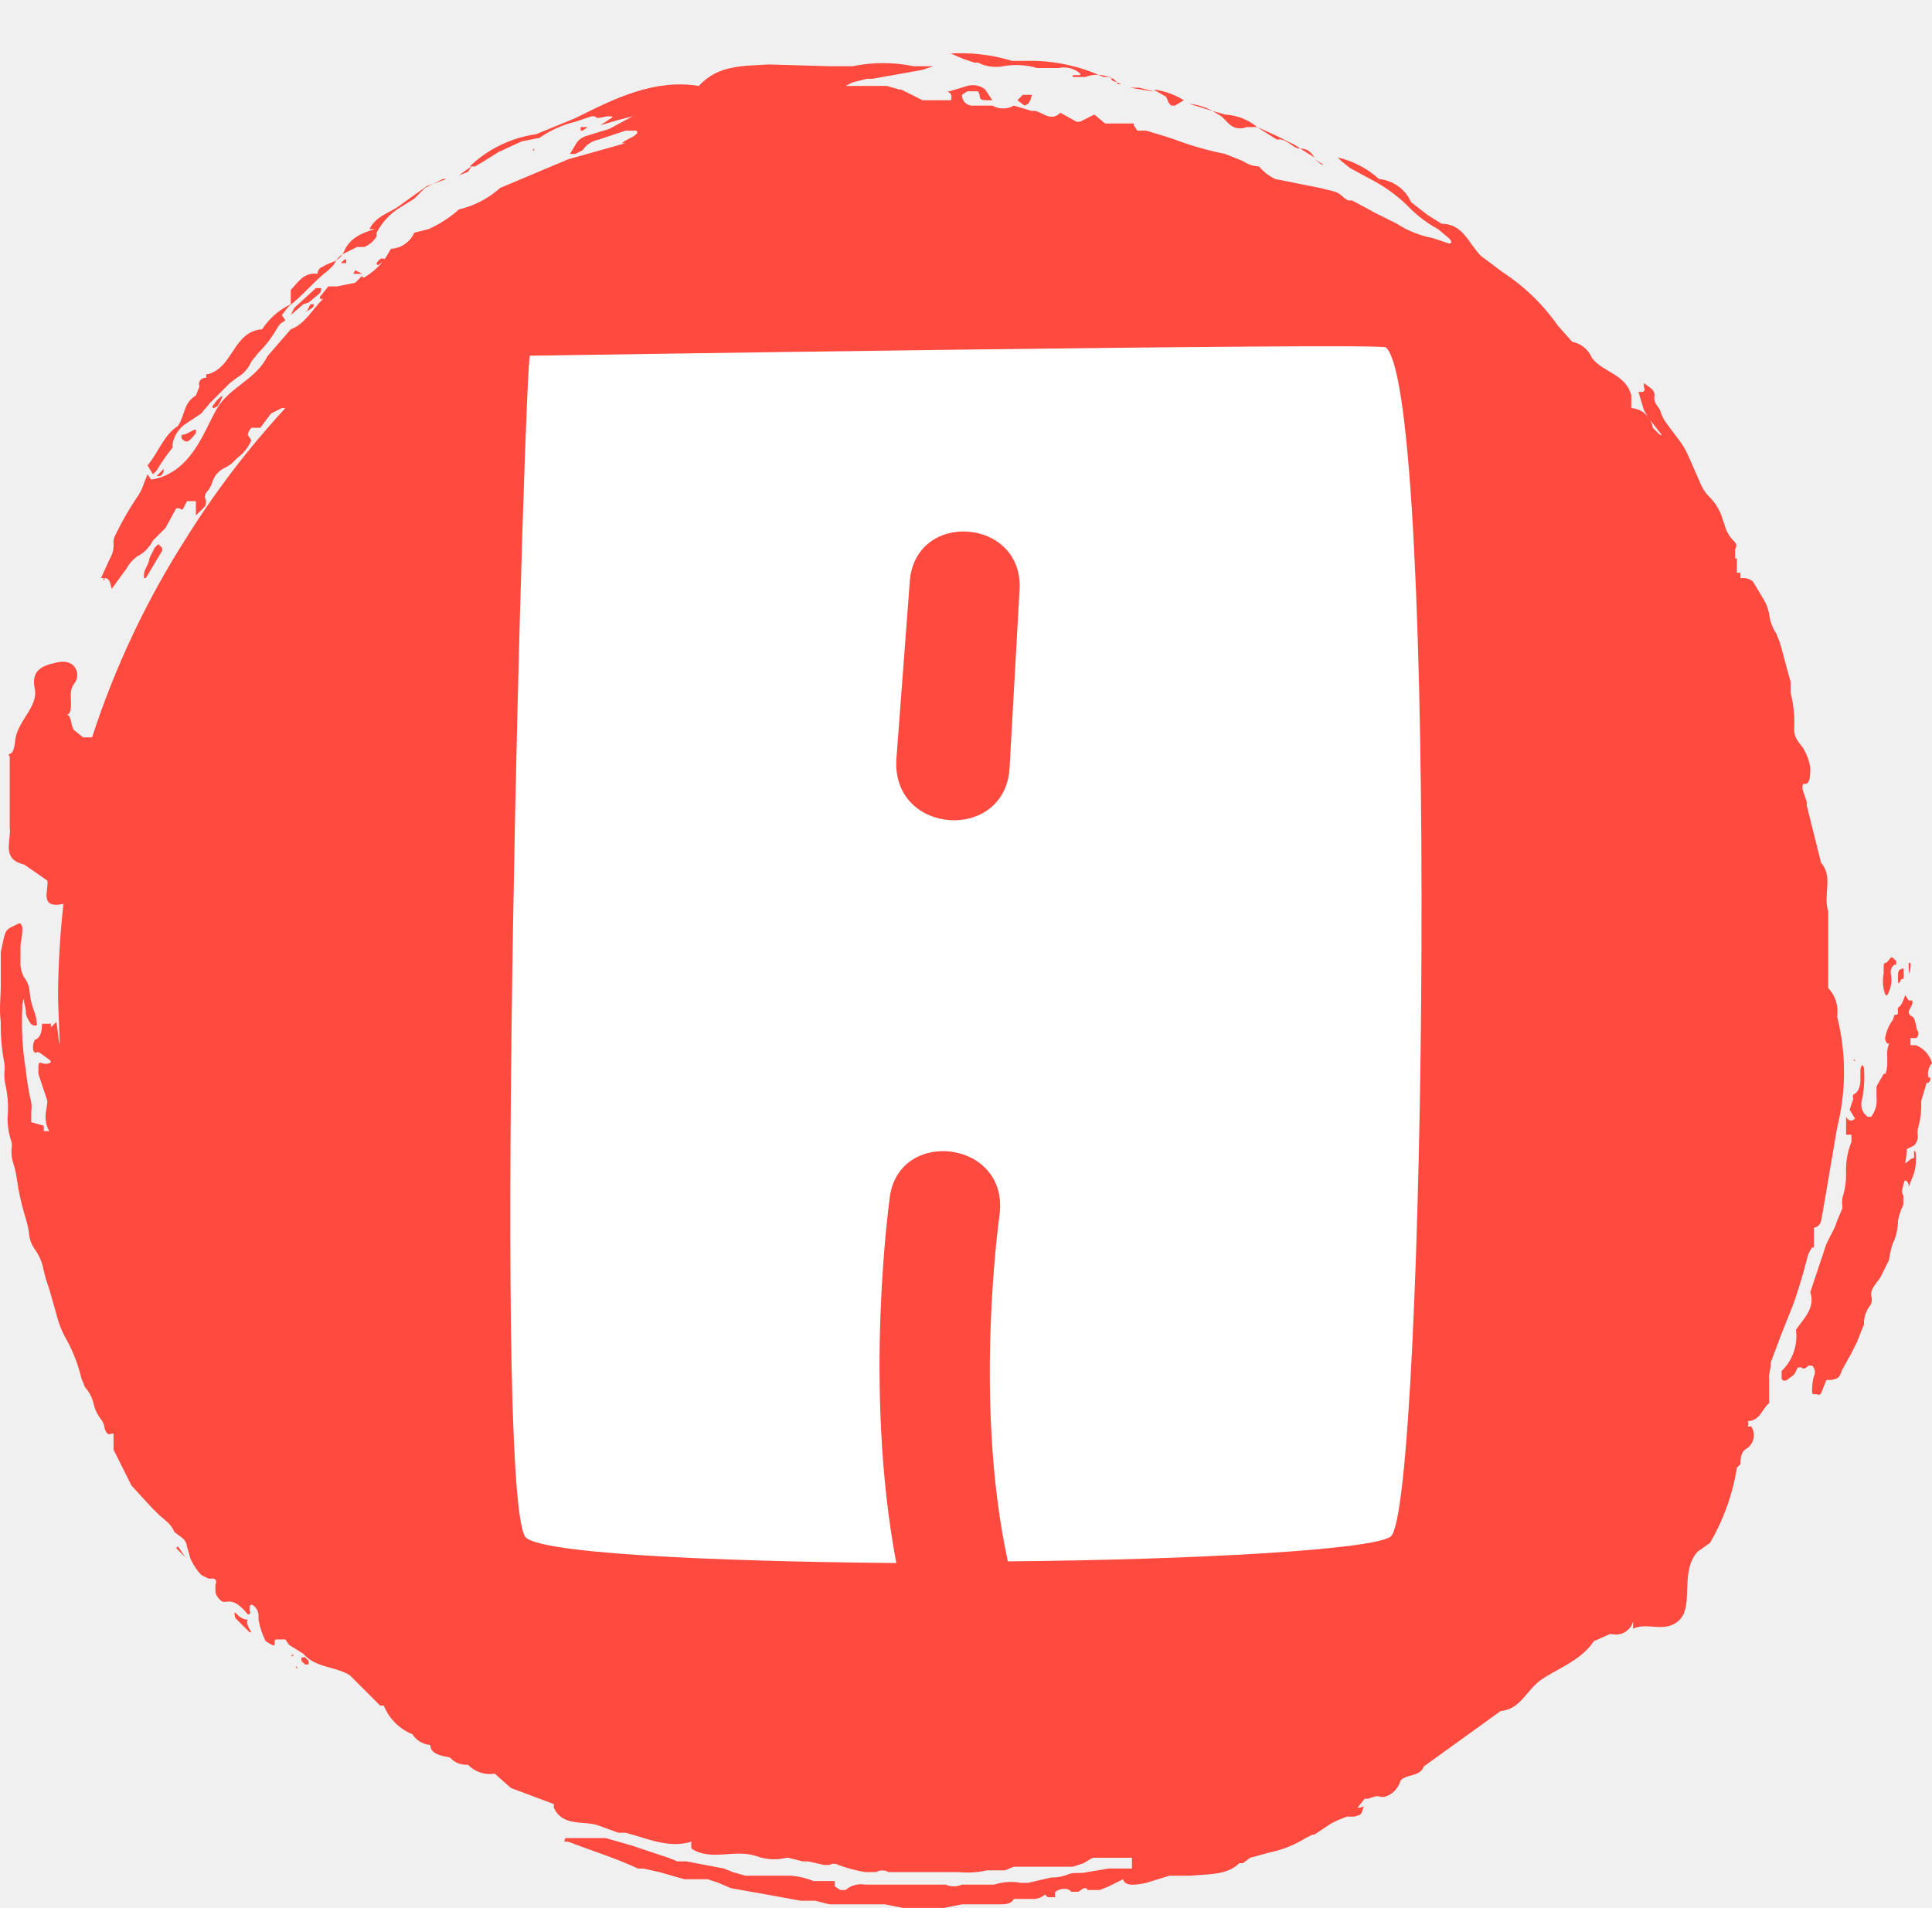
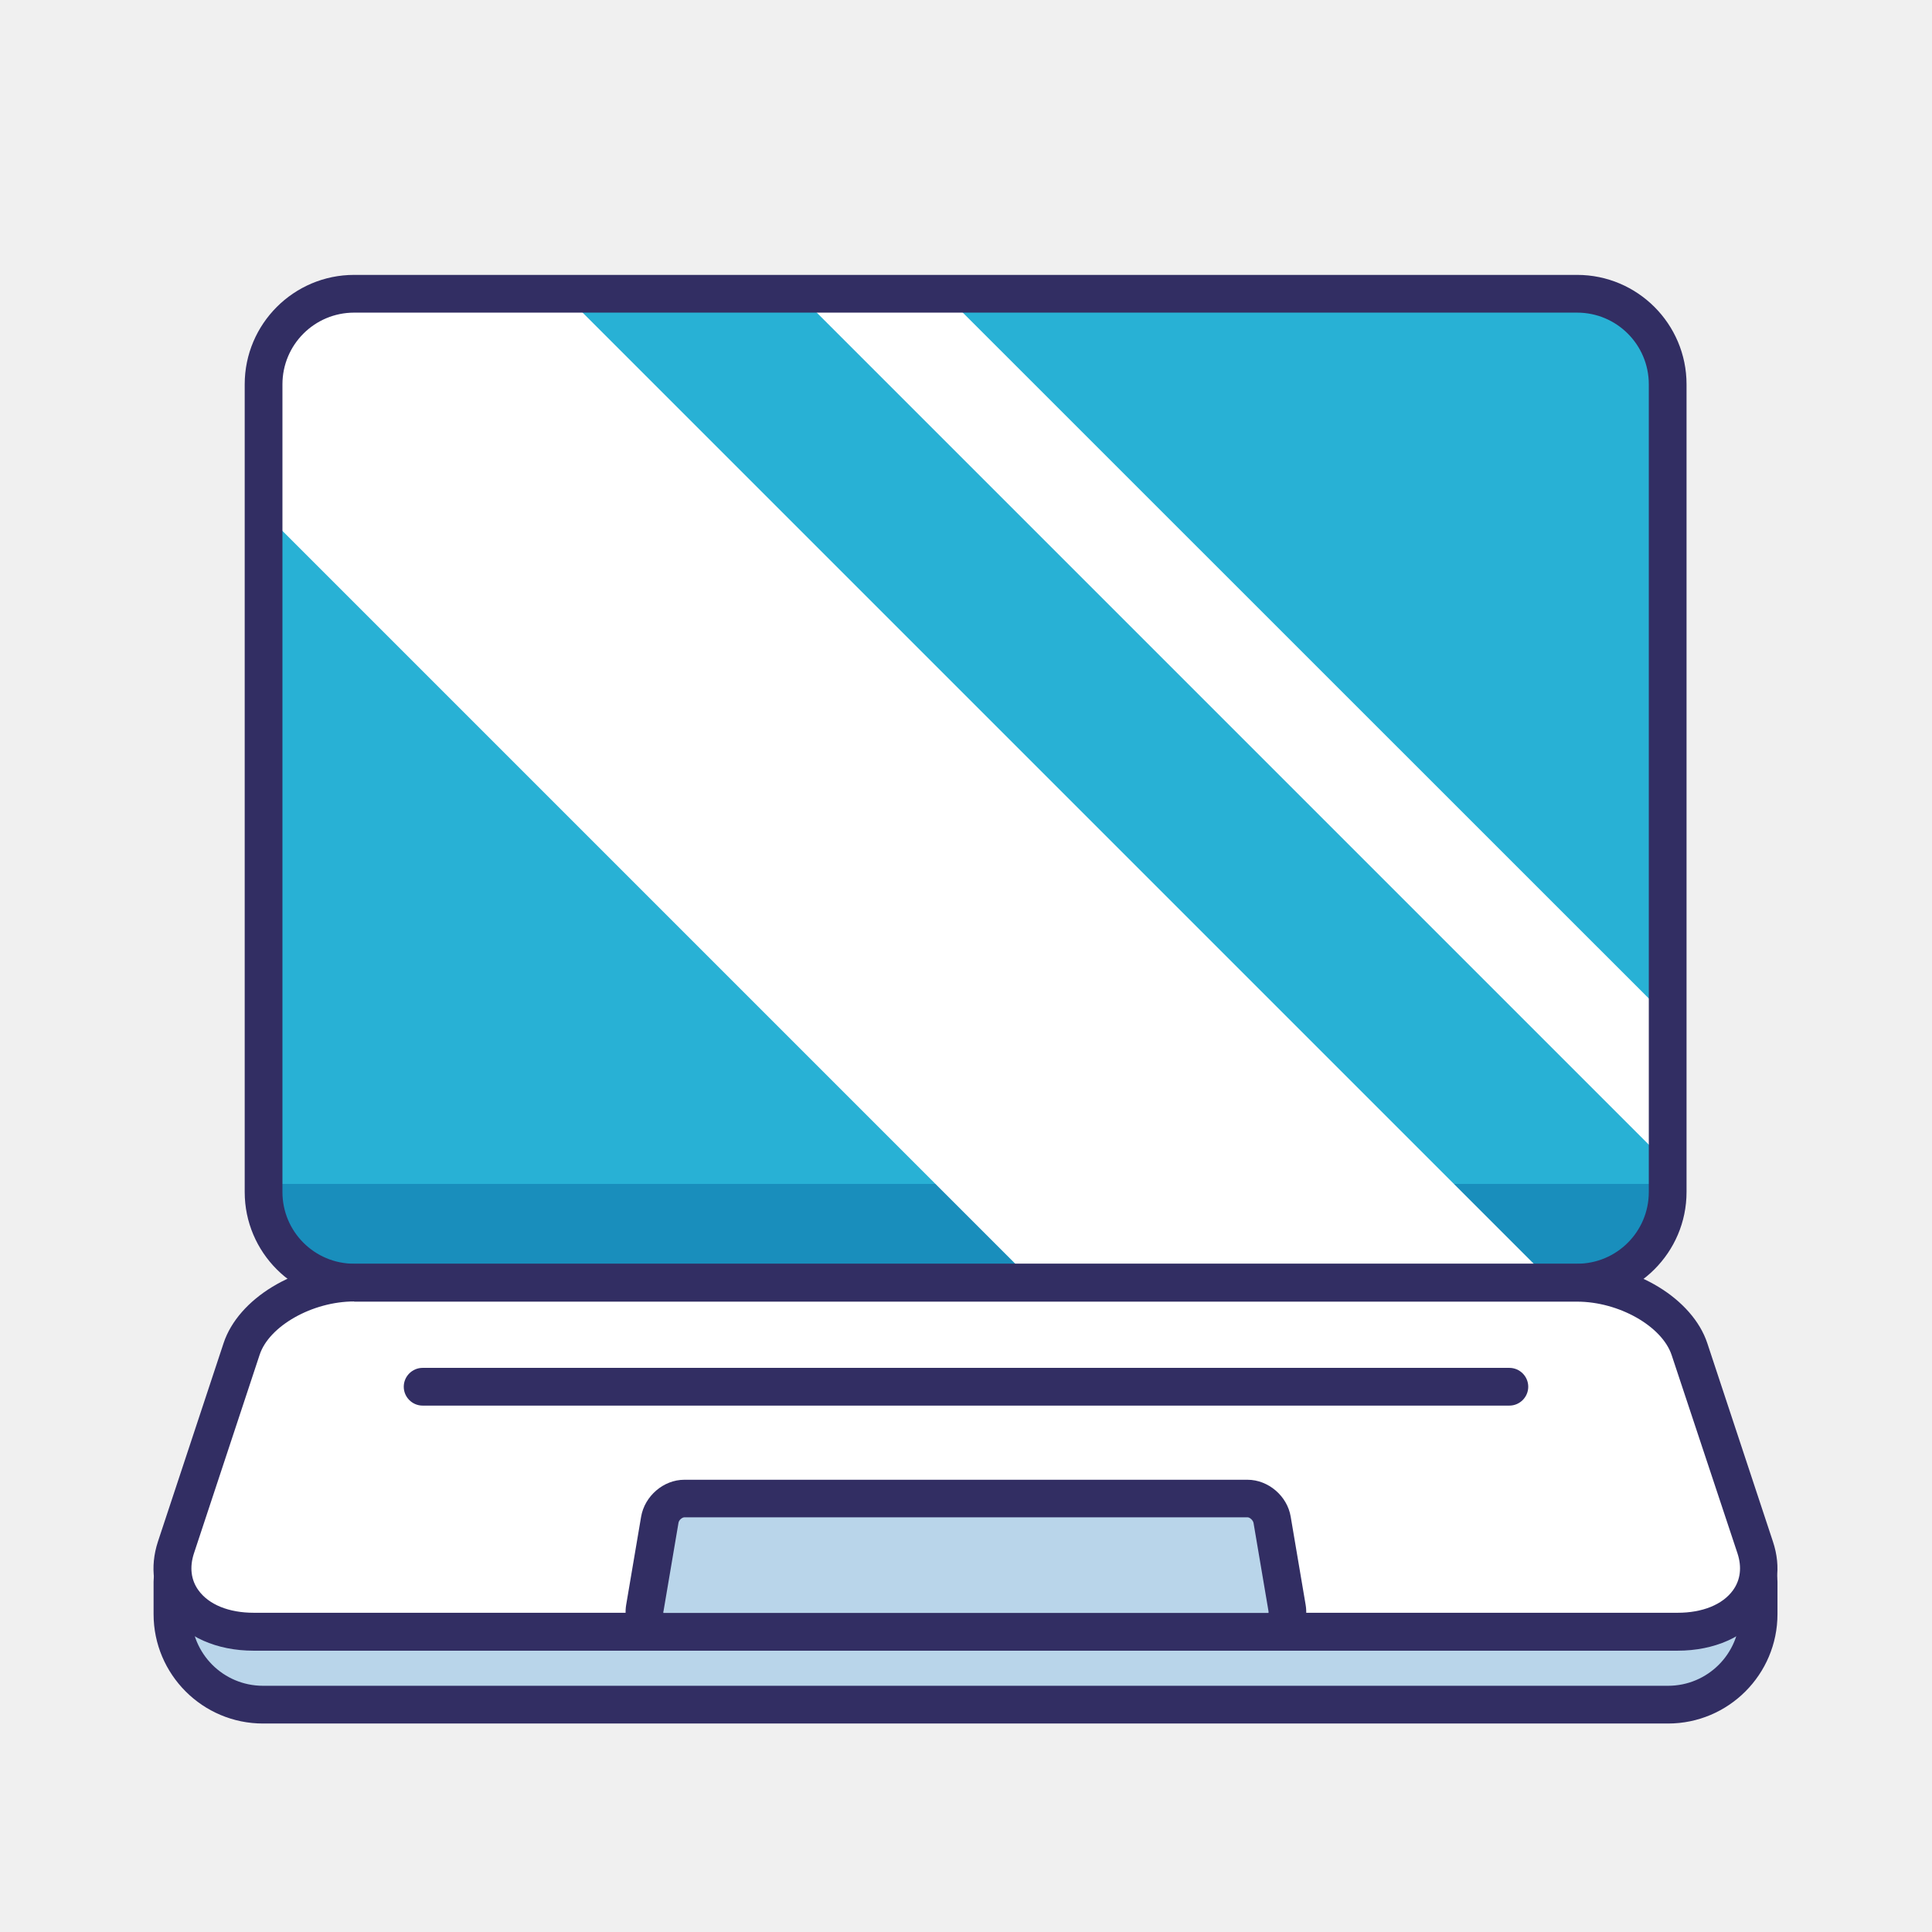
- <svg xmlns="http://www.w3.org/2000/svg" width="308.761" height="304.916" viewBox="0 0 106.008 104.687" class="css-1j8o68f" version="1.1" id="svg23">
-   <defs id="SvgjsDefs2684" />
-   <g id="SvgjsG2685" featurekey="rootContainer" transform="matrix(0.9820593,0,0,0.9820593,-0.05456052,0)" fill="#ff4a3f">
-     <g id="g17">
-       <path d="M19.8 15.3h.5l-.4-.2zm.5.1zm.8-.7c0 .1 0 .1.1.1l.4-.3c-.2-.1-.3-.1-.5.2zm.4-.2zm-4.1 2.3zm-.2.6l.3-.2c.1-.1.1-.2.1-.2h-.2l-.2.4c-.1-.1-.1 0 0 0zm2.2-2.9h-.1l-.2.2h.3zm-2.1 2.4l.6-.5c.1-.1.1-.2.1-.3h-.3l-1.2 1.1-.2.4.7-.6zm-1.1.8z" id="path3" />
-       <path d="M9.7 25v-.2a1.7 1.7 0 0 1 .7-1.1l.9-.6.5-.6.7-.7.4-.4.4-.3a1.9 1.9 0 0 0 .8-.9l.4-.5a5.9 5.9 0 0 0 1-1.3l.2-.3.3-.2-.2-.3.4-.5c.8-.6 1.4-1.4 2.2-2l.3-.3a1.4 1.4 0 0 1 .5-.6l.8-.4h.4a1.4 1.4 0 0 0 .7-.6V13a3.5 3.5 0 0 1 1.3-1.4l.8-.5.2-.2.4-.4 1-.5h.2l-1.1.4-1.4 1c-.6.5-1.4.6-1.8 1.4h.3c-.7.2-1.4.5-1.7 1.2s-.8.6-1.2.9a.4.4 0 0 0-.3.4c-.8-.1-1.1.5-1.5.9v.8a3.9 3.9 0 0 0-1.6 1.4c-1.6.1-1.6 2.1-3 2.5h-.1a.2.2 0 0 0 0 .2c-.3 0-.5.2-.4.5l-.2.5c-.7.4-.6 1.1-1 1.7-.8.5-1.1 1.5-1.7 2.2l.3.5.2-.2a11.6 11.6 0 0 1 .9-1.3zM53.9 3.3l.6.2h.2a2.2 2.2 0 0 0 1.4.2 4.1 4.1 0 0 1 1.9.1h1.2a1.4 1.4 0 0 1 1.2.3.1.1 0 0 1 0 .1H60a.1.1 0 0 0 0 .1h.7a1.8 1.8 0 0 1 1.3 0c.2 0 .1.1.2.2l.5.2h-.2c-.2-.4-.5-.4-.8-.4a9.7 9.7 0 0 0-4.3-.9h-.8A9.8 9.8 0 0 0 53 3h.2zm7.3 3.1zM50.3 4.7zm10.9 1.7h.2-.2zM19 14.7zm32.1-10zm17.6 2.2a.9.9 0 0 0 1 .2h.6a3.1 3.1 0 0 0-1.8-.7l-.7-.2.5.3zm-3.4-1.3c0 .1.1.2.2.3h.2l.5-.3a4.2 4.2 0 0 0-1.7-.6l.7.4zm7.4 2.7l.8.5c-.2-.3-.4-.5-.8-.5z" id="path5" />
-       <path d="M99 76.1l.6-1.6.6-1.5c.2-.5.6-1.8.8-2.6a1.7 1.7 0 0 1 .3-.7h.1v-1.1c.5-.1.4-.6.5-.9l.8-4.7a12.7 12.7 0 0 0 0-6.2 1.9 1.9 0 0 0-.5-1.6v-4.3c-.3-.9.3-1.9-.4-2.7L101 45a.4.4 0 0 0 0-.2l-.2-.6a.5.5 0 0 1 0-.4h.1c.3 0 .3-.5.3-.9a3 3 0 0 0-.4-1.1l-.3-.4a1.1 1.1 0 0 1-.2-.7 6.7 6.7 0 0 0-.2-2v-.6c-.2-.7-.4-1.5-.6-2.2l-.2-.5a2.5 2.5 0 0 1-.4-1.1 2.5 2.5 0 0 0-.3-.8l-.6-1a.8.8 0 0 0-.6-.2h-.1V32h-.2v-.8H97V31a.4.4 0 0 0 0-.1v-.2c.1-.2.1-.3-.1-.5a1.8 1.8 0 0 1-.4-.6l-.2-.6a2.9 2.9 0 0 0-.7-1.2 2.2 2.2 0 0 1-.5-.7l-.7-1.6a4.3 4.3 0 0 0-.6-1l-.6-.8a2.4 2.4 0 0 1-.4-.8l-.2-.3a.6.6 0 0 1-.1-.5.5.5 0 0 0-.2-.4l-.4-.3v.2c.1.2 0 .3-.1.3h-.2l.3 1 .3.5.7.9h-.1l-.2-.2-.2-.2a1.3 1.3 0 0 0-1.2-1.1v-.7c-.3-1.2-1.6-1.3-2.2-2.1a1.5 1.5 0 0 0-1.1-.9l-.8-.9a11.3 11.3 0 0 0-3.1-3l-.8-.6-.4-.3c-.7-.7-1-1.8-2.2-1.8l-.8-.5-.9-.7a2.2 2.2 0 0 0-1.8-1.3 5.1 5.1 0 0 0-2.3-1.2l.2.2.5.4 1.3.7a8.5 8.5 0 0 1 2.1 1.6 6.8 6.8 0 0 0 1.5 1.1l.6.5c.1.1.2.2.1.3H81l-.9-.3a5.6 5.6 0 0 1-2-.8l-1.2-.6-1.3-.7h-.2c-.3-.1-.4-.4-.8-.5l-.8-.2-2.5-.5a2.6 2.6 0 0 1-.9-.7 1.7 1.7 0 0 1-.9-.3l-1-.4a18.1 18.1 0 0 1-2.8-.8l-.6-.2-1-.3h-.5l-.2-.3v-.1h-1.6l-.6-.5-.4.2-.4.2h-.2l-.9-.5c-.6.6-1.1-.2-1.6-.1l-1-.3a1.2 1.2 0 0 1-1.2 0h-1.2a.6.6 0 0 1-.5-.6l.3-.2h.6a.7.7 0 0 1 .1.3c0 .2.2.2.5.2h.2l-.4-.6a1.1 1.1 0 0 0-1-.2l-1 .3H53c.3.2.2.3.2.5h-1.6l-.4-.2-.8-.4h-.1l-.7-.2h-2.3l.4-.2.8-.2h.3l1.7-.3 1.1-.2.6-.2h-1.1a8.4 8.4 0 0 0-3.4 0h-1.3L43 3.6c-1.4.1-2.8 0-3.9 1.2-2.5-.4-4.7.7-6.9 1.8l-2.2.9a6.7 6.7 0 0 0-3.7 1.8h.3l.5-.3.8-.5 1.3-.6 1-.2a6 6 0 0 1 2-.9l.9-.3h.2c.1.2.5 0 .7 0h.2c.1 0 .1.1 0 .1l-.6.4 1-.3.8-.2-1.3.7-1.3.4a1 1 0 0 0-.6.5l-.3.5h.3l.4-.2a1.4 1.4 0 0 1 .9-.6l1.5-.5h.5a.1.1 0 0 1 .1.2c-.2.2-.6.3-.8.5h.2l-3.2.9-3.8 1.6a5.2 5.2 0 0 1-2.3 1.2 6.6 6.6 0 0 1-1.7 1.1l-.8.2a1.5 1.5 0 0 1-1.3.9l-.3.5a3.7 3.7 0 0 1-1.2 1.1h-.1v-.1l-.2.2-.2.2-1 .2h-.5l-.4.5c-.1.1-.1.2 0 .2h.1c-.6.6-1 1.4-1.8 1.7L15 19.9c-.6 1.2-1.8 1.6-2.6 2.6s-1.4 3.9-3.9 4.3l-.2-.3-.2.5a2.7 2.7 0 0 1-.4.8 16.9 16.9 0 0 0-1.2 2.1.8.8 0 0 0-.1.5 1.4 1.4 0 0 1-.2.8l-.5 1.1h.2c.3 0 .3.3.4.6l.8-1.1a2.2 2.2 0 0 1 .6-.7 2 2 0 0 0 .9-.9l.3-.3.4-.4.6-1.1h.2c.1.1.1.1.2 0l.2-.4h.5v.8l.5-.5a.5.5 0 0 0 0-.5.4.4 0 0 1 .1-.3 1.5 1.5 0 0 0 .3-.5 1.3 1.3 0 0 1 .8-.9l.3-.2.3-.3a2.4 2.4 0 0 0 .8-1l-.2-.3c0-.1.1-.3.2-.4h.5l.6-.8.6-.3h.2a48.8 48.8 0 0 0-5.5 7.2h-.1.1a48.4 48.4 0 0 0-5.3 11.2h-.5l-.5-.4c-.2-.2-.1-.7-.4-.9h.1c.3-.5-.1-1.2.3-1.7s.1-1.4-.9-1.2-1.5.5-1.3 1.5-1 1.8-1.1 2.9-.5.5-.3.9v3.9c.1.8-.5 1.8.8 2.1l1.3.9c.1.5-.5 1.6.9 1.3a49.2 49.2 0 0 0-.3 5c0 1.1.1 2.2.1 3.3v-.4c-.1-.4-.1-.8-.2-1.3l-.3.3v-.2h-.5c0 .5-.1.8-.4.9a.9.9 0 0 0-.1.5c0 .1.1.3.2.2s.4.2.7.4-.2.3-.4.2-.2.1-.2.3v.3l.5 1.5c0 .3-.1.6-.1.9a1.7 1.7 0 0 0 .2.8h-.3v-.3l-.7-.2v-.6a1.5 1.5 0 0 0 0-.5 14.6 14.6 0 0 1-.3-1.8 16.6 16.6 0 0 1-.2-3.5.9.9 0 0 1 .1-.5v.2a2.9 2.9 0 0 1 .1.5.8.8 0 0 0 .1.4c.1.2.2.4.4.4s.1-.1.1-.2a2.1 2.1 0 0 0-.1-.5 4.2 4.2 0 0 1-.3-1.3 1.5 1.5 0 0 0-.3-.7 1.6 1.6 0 0 1-.2-.9v-.8c0-.3.1-.6.1-.9a.5.5 0 0 0-.1-.4h-.1c-.8.4-.7.2-1 1.6V55c0 .7-.1 1.4 0 2.1a10.8 10.8 0 0 0 .2 2.3 1.8 1.8 0 0 1 0 .5 3.1 3.1 0 0 0 .1.9 5.9 5.9 0 0 1 .1 1.3 3.9 3.9 0 0 0 .2 1.7 1.2 1.2 0 0 1 0 .4 2.1 2.1 0 0 0 .1.8 4.9 4.9 0 0 1 .2.9 14 14 0 0 0 .5 2.2 5 5 0 0 1 .2 1 1.7 1.7 0 0 0 .3.7 2.9 2.9 0 0 1 .5 1.2 8.5 8.5 0 0 0 .3 1l.4 1.4a5.4 5.4 0 0 0 .6 1.5 8.5 8.5 0 0 1 .8 2.1l.2.5a2.1 2.1 0 0 1 .5 1 2.1 2.1 0 0 0 .4.8 1 1 0 0 1 .2.5c.1.3.2.4.4.3h.1v.9l.5 1 .5 1 1.1 1.2.4.4c.3.3.7.5.9 1l.4.3a.7.7 0 0 1 .3.5l.2.7a3.3 3.3 0 0 0 .6.9l.4.2h.3a.2.2 0 0 1 .1.3 2.5 2.5 0 0 0 0 .5.9.9 0 0 0 .4.5h.2c.4-.1.8.2 1.2.7h.1c0-.1.1-.1 0-.2v-.2c0-.1.1-.2.2-.1a.7.7 0 0 1 .3.6v.2a4.3 4.3 0 0 0 .4 1.2c.5.3.5.3.5.1s0-.2.2-.2h.4l.2.3.8.5c.7.8 1.8.7 2.6 1.2l1.7 1.7h.2a2.9 2.9 0 0 0 1.6 1.6 1.3 1.3 0 0 0 1 .6c0 .5.6.6 1.1.7a1.2 1.2 0 0 0 .8.4h.2a1.7 1.7 0 0 0 1.5.5l.9.8 2.4.9v.2c.5 1.1 1.7.7 2.5 1l1.1.4h.4c1.2.3 2.4.9 3.7.5a.7.7 0 0 0 0 .4c1.1.7 2.4 0 3.6.4a2.9 2.9 0 0 0 1.7.1h.1l.8.2h.3l.9.2h.3a.5.5 0 0 1 .5 0 7.9 7.9 0 0 0 1.5.4h.6a.7.7 0 0 1 .7 0h3.9a5 5 0 0 0 1.6-.1h1l.5-.2H60l.6-.2.5-.3h2.2v.6H62l-1.2.2c-.4.1-.7 0-1 .1a2.4 2.4 0 0 1-1 .2l-1.3.3h-.4a3.1 3.1 0 0 0-1.5.1h-1.8a1.1 1.1 0 0 1-.9 0h-4.5a1.3 1.3 0 0 0-1.1.3H47l-.3-.2v-.3h-1.2a4.1 4.1 0 0 0-1.3-.3h-2.5l-.7-.2-.5-.2-2.1-.4h-.5l-.5-.2-2.1-.7-1.4-.4h-2.2c-.1 0-.1.1-.1.2h.2c1.3.5 2.6.9 3.9 1.5h.3l.9.2 1.4.4h1.3l.6.2.7.3 1.7.3 1.1.2 1.1.2h.8l.8.2h3.1l1 .2h2.3l1-.2H56c.4 0 .6-.1.7-.3h1a1 1 0 0 0 .8-.3c-.1.1 0 .1.1.2h.4v-.2c0-.1 0-.1.2-.2s.6-.1.7.1h.4l.3-.2c.2 0 .2 0 .2.1h.7l.5-.2.8-.4c.1.3.4.4 1.3.2l1.3-.4h1.2c.9-.1 2 0 2.7-.7h.2l.4-.3 1.1-.3a6.1 6.1 0 0 0 2-.8l.4-.2h.1l.9-.6.4-.2.5-.2h.4c.4-.1.4-.1.5-.4s0-.1-.2-.1h-.1l.4-.5h.2c.3-.1.5-.2.7-.1h.2a1.3 1.3 0 0 0 .9-.9c.3-.4 1.1-.2 1.3-.8l4.3-3.1c1.1-.1 1.4-1.1 2.2-1.7s2.3-1.1 3-2.2l.9-.4h.1a1 1 0 0 0 1.2-.7v.4c.8-.4 1.8.3 2.6-.5s0-2.7 1-3.8l.7-.5a12.1 12.1 0 0 0 1.5-4.2l.2-.2c0-.3 0-.7.4-.9a.9.9 0 0 0 .2-1.2h-.2a.3.3 0 0 0 0-.3c.7 0 .8-.7 1.2-1V77a.5.5 0 0 1 0-.2 3.8 3.8 0 0 0 .1-.7zM5.9 32.2z" id="path7" />
-       <path d="M26.4 9.3l-.3.2-.4.3.5-.2zm6.1-2h.1l.3-.2h-.4zm-2.6 1l-.1.1h.1v-.1zm-1.5 1.4zm1.3-.2zm-6.3 3.1zM9.2 26.2l-.4.4H9a.4.4 0 0 0 .2-.4zm3-3.5a2.1 2.1 0 0 0 .3-.6 1.5 1.5 0 0 0-.5.5c-.1.1-.1.2 0 .2zM11 24.2V24c-.2 0-.5.3-.8.3v.2c.3.3.4.2.8-.3zm3 66.2zM73.9 9.2h.1l-.5-.3zm-2.5-1.4c.5-.1.8.4 1.2.5h.1l-.3-.2-1-.5-1.1-.5.3.2zM52.8 3.1zm11.7 2h-.1l-1.2-.2h.5zm2 .7l1.3.4a3.3 3.3 0 0 0-1.3-.4zm-9 0a1 1 0 0 0 .2-.5h-.5l-.3.3.4.3zm9 1.6zM49.9 4.2zm2.9.7zM48.5 4zm13.8 2.1a.5.5 0 0 0 0 .1zm44.8 52.3h-.3V58h.3c.1 0 .2-.3.1-.4s-.1-.7-.3-.8a.3.3 0 0 1-.2-.3l.2-.4a.4.4 0 0 0 0-.2h-.2l-.2-.3c-.1.3-.2.6-.4.7a.5.5 0 0 0 0 .2c0 .1 0 .2-.1.2h-.1a1.1 1.1 0 0 1-.1.3 2.3 2.3 0 0 0-.4.9.4.4 0 0 0 .1.4h.1a1.7 1.7 0 0 0-.1.8v.4a1.8 1.8 0 0 1-.1.5h-.1l-.4.7v.6a1.5 1.5 0 0 1-.3 1.1h-.2l-.2-.2a.9.9 0 0 1-.1-.8 6.5 6.5 0 0 0 .1-1.7c0-.1-.1-.2-.1-.2a.5.5 0 0 0-.1.3v.6c0 .2-.1.6-.3.7s-.1.2-.1.3l-.2.6.3.5c-.2.2-.4.1-.5-.1v1h.3v.4a4.2 4.2 0 0 0-.3 1.4 3.3 3.3 0 0 0 0 .4 4 4 0 0 1-.2 1.3 2 2 0 0 0 0 .6l-.3.7a3.2 3.2 0 0 1-.3.7l-.3.6-.9 2.7c.3.9-.4 1.5-.8 2.1a2.7 2.7 0 0 1-.8 2.3v.4c0 .1.1.2.3.1l.4-.3.2-.4h.2c.1.1.2.1.4-.1h.2a.5.5 0 0 1 .1.6 2.9 2.9 0 0 0-.1.8c0 .1 0 .2.1.2h.2c.1.1.2 0 .3-.3l.2-.5h.3c.4-.1.4-.1.6-.6l.5-.9.3-.6.4-1a1.6 1.6 0 0 1 .3-1 .6.6 0 0 0 .1-.6c0-.2 0-.3.2-.6l.3-.4.5-1a4.7 4.7 0 0 1 .2-.9 3 3 0 0 0 .3-1.3 3.8 3.8 0 0 1 .3-.9v-.5c-.1-.2-.1-.2 0-.6s.1-.2.2-.2a.4.4 0 0 1 .1.3l.2-.5a2.3 2.3 0 0 0 .2-.9v-.3c0-.1 0-.3-.1-.3v.4c-.2 0-.3.2-.5.3a6.4 6.4 0 0 0 .1-.8l.4-.2a.7.7 0 0 0 .2-.6 1.4 1.4 0 0 1 0-.3 4.8 4.8 0 0 0 .2-1.4v-.2l.3-1h.1a.3.3 0 0 0 .1-.3h-.1a.9.9 0 0 1 .2-.8 1.5 1.5 0 0 0-.9-1zm-1.2 7.8zm-.2-9.9zm0 0zM9.1 30.8a.3.3 0 0 0 0-.2l-.2-.2-.2.2-.3.6c0 .3-.3.6-.3.9v.2h.1zm96.3 24.8h.1a1.7 1.7 0 0 0 .2-1.2.5.5 0 0 1 .2-.5h.1v-.2l-.2-.2h-.1c-.1.1-.2.3-.3.3s-.1.1-.1.3v.3a2.2 2.2 0 0 0 .1 1.2zM13.2 90.1c-.1 0 0 .2 0 .3l.8.8h.1c-.2-.3-.3-.6-.2-.7a.9.9 0 0 1-.5-.2zm.8.3zm92.3-35.7h.1a2 2 0 0 0 0-.6c-.3.1-.3.1-.3.6s.1.1.2 0z" id="path9" />
-       <path d="M106.7 62a.6.6 0 0 0 .1-.5c0-.1-.1-.2-.1-.1h-.2v.2c0 .4.1.5.2.4zm.1-8.2h-.1v.6a1 1 0 0 0 .1-.6zM17.1 92.6h-.2v.2l.2.2h.2v-.2zm86.6-33.3c0-.1 0-.1-.1-.1zM9.9 86.5l.5.5-.4-.6z" id="path11" />
-       <circle cx="10.5" cy="87.1" transform="rotate(-24.8 10.4 87.159)" id="circle13" />
-       <path d="M9.7 30.1h-.1v.2-.2h.1zm83.2-6.6l-.2-.3h-.1zm-14.7 77.1zM5.9 32.2zm-.1.2a.3.3 0 0 0 .1-.2v.2zm1.9-4.9zM61.5 2.4zm42.8 58.2v.1-.1zM16.4 92.5h-.1c.1.1.2 0 .1-.1zm.2.7h.1l-.1-.1v.1zm73.9-71.3zm15.2 34.4zM14.6 91.7zm92.1-37zm-.8 11.4zM34.6 0z" id="path15" />
-     </g>
-   </g>
-   <g id="SvgjsG2686" featurekey="nameFeature-0" transform="matrix(2.284354,0,0,2.284354,27.98006,-5.60952)" fill="#ffffff">
-     <path d="M9.6 16.48 l-0.32 4.24 c-0.08 1.8 2.6 1.96 2.72 0.2 l0.24 -4.28 c0.12 -1.76 -2.56 -1.96 -2.64 -0.16 z M0.48 11 l0 0 c0.04 0 20.48 -0.32 20.56 -0.2 c1.28 1.12 0.96 27.8 0.12 28.56 c-0.4 0.32 -4.64 0.56 -9.2 0.6 c-0.84 -3.84 -0.2 -8.32 -0.2 -8.32 c0.24 -1.8 -2.44 -2.12 -2.64 -0.4 c0 0.04 -0.64 4.52 0.16 8.76 c-4.56 -0.04 -8.68 -0.24 -8.92 -0.64 c-0.8 -1.44 0 -28.28 0.12 -28.36 z" id="path20" />
-   </g>
+ <svg xmlns="http://www.w3.org/2000/svg" t="1678679504708" class="icon" viewBox="0 0 1024 1024" version="1.1" p-id="9553" width="200" height="200">
+   <path d="M835.9 679.8H187.7c-26.4 0-48-21.6-48-48V203.7c0-26.5 21.5-48 48-48h648.2c26.5 0 48 21.5 48 48v428.1c0 26.4-21.6 48-48 48z" fill="#28B1D5" p-id="9554" />
+   <path d="M835.9 679.8H187.7c-26.4 0-48-21.6-48-48v-4.3h744.2v4.3c0 26.4-21.6 48-48 48z" fill="#198EBC" p-id="9555" />
+   <path d="M548.1 679.8h274.8L298.8 155.7H187.7c-26.5 0-48 21.5-48 48v67.7l408.4 408.4zM422.9 155.7l461 461v-77.5L500.3 155.7z" fill="#FFFFFF" p-id="9556" />
+   <path d="M835.9 689.8H187.7c-32 0-58-26-58-58V203.7c0-32 26-58 58-58h648.2c32 0 58 26 58 58v428.1c0 32-26.1 58-58 58zM187.7 165.7c-21 0-38 17-38 38v428.1c0 21 17 38 38 38h648.2c21 0 38-17 38-38V203.7c0-21-17-38-38-38H187.7z" fill="#322E63" p-id="9557" />
+   <path d="M884.1 903.5H139.4c-26.4 0-48-21.6-48-48v-17.2c0-6.6 5.4-12 12-12h816.7c6.6 0 12 5.4 12 12v17.2c0 26.4-21.6 48-48 48z" fill="#B9D5EA" p-id="9558" />
+   <path d="M884.1 913.5H139.4c-32 0-58-26-58-58v-17.2c0-12.1 9.9-22 22-22h816.7c12.1 0 22 9.9 22 22v17.2c0 32-26 58-58 58z m-780.7-77.2c-1.1 0-2 0.9-2 2v17.2c0 21 17 38 38 38h744.7c21 0 38-17 38-38v-17.2c0-1.1-0.9-2-2-2H103.4z" fill="#322E63" p-id="9559" />
+   <path d="M889.1 874H134.4c-30.7 0-49.1-21.5-41.1-46.9l34.8-110.4c6.5-20.6 33.2-36.9 59.6-36.9h648.2c26.4 0 53.1 16.3 59.6 36.9l34.8 110.4c7.9 25.4-10.4 46.9-41.2 46.9z" fill="#FFFFFF" p-id="9560" />
+   <path d="M889.1 874.9H134.4c-19.6 0-36.2-7.4-45.5-20.2-7.8-10.8-9.6-24.1-5.2-37.6l34.8-105.2c7.8-23.6 38.1-42 69.1-42h648.2c31 0 61.3 18.5 69.1 42l34.8 105.2c4.5 13.5 2.6 26.8-5.2 37.6-9.2 12.8-25.8 20.2-45.4 20.2zM187.7 689.8c-22.1 0-45.1 13-50.1 28.3l-34.8 105.2c-2.4 7.3-1.6 14.1 2.4 19.6 5.5 7.6 16.1 11.9 29.3 11.9h754.7c13.1 0 23.8-4.3 29.3-11.9 4-5.5 4.8-12.3 2.4-19.6L886 718.2c-5.1-15.3-28-28.3-50.1-28.3H187.7z" fill="#322E63" p-id="9561" />
+   <path d="M672.4 864.9H351.6c-6.6 0-11-5.8-9.8-12.7l7.9-46.6c1.1-6.2 6.9-11.3 13.1-11.3h298.5c6.1 0 12 5.1 13.1 11.3l7.9 46.6c1.1 6.9-3.3 12.7-9.9 12.7z" fill="#B9D5EA" p-id="9562" />
+   <path d="M672.4 874.9H351.6c-5.9 0-11.5-2.5-15.2-7-3.9-4.7-5.6-11-4.5-17.4l7.9-46.6c1.9-11 11.9-19.6 22.9-19.6h298.5c11 0 21.1 8.6 22.9 19.6l7.9 46.6c1.1 6.4-0.5 12.8-4.5 17.4-3.6 4.5-9.2 7-15.1 7z m-320.8-20h320.7c0.1-0.2 0.1-0.5 0-1.1l-7.9-46.6c-0.3-1.5-2-3-3.2-3H362.8c-1.2 0-3 1.4-3.2 3l-7.9 46.6c-0.2 0.6-0.1 0.9-0.1 1.1z m-0.1 0zM800 745H224c-5.5 0-10-4.5-10-10s4.5-10 10-10h576c5.5 0 10 4.5 10 10s-4.5 10-10 10z" fill="#322E63" p-id="9563" />
</svg>
